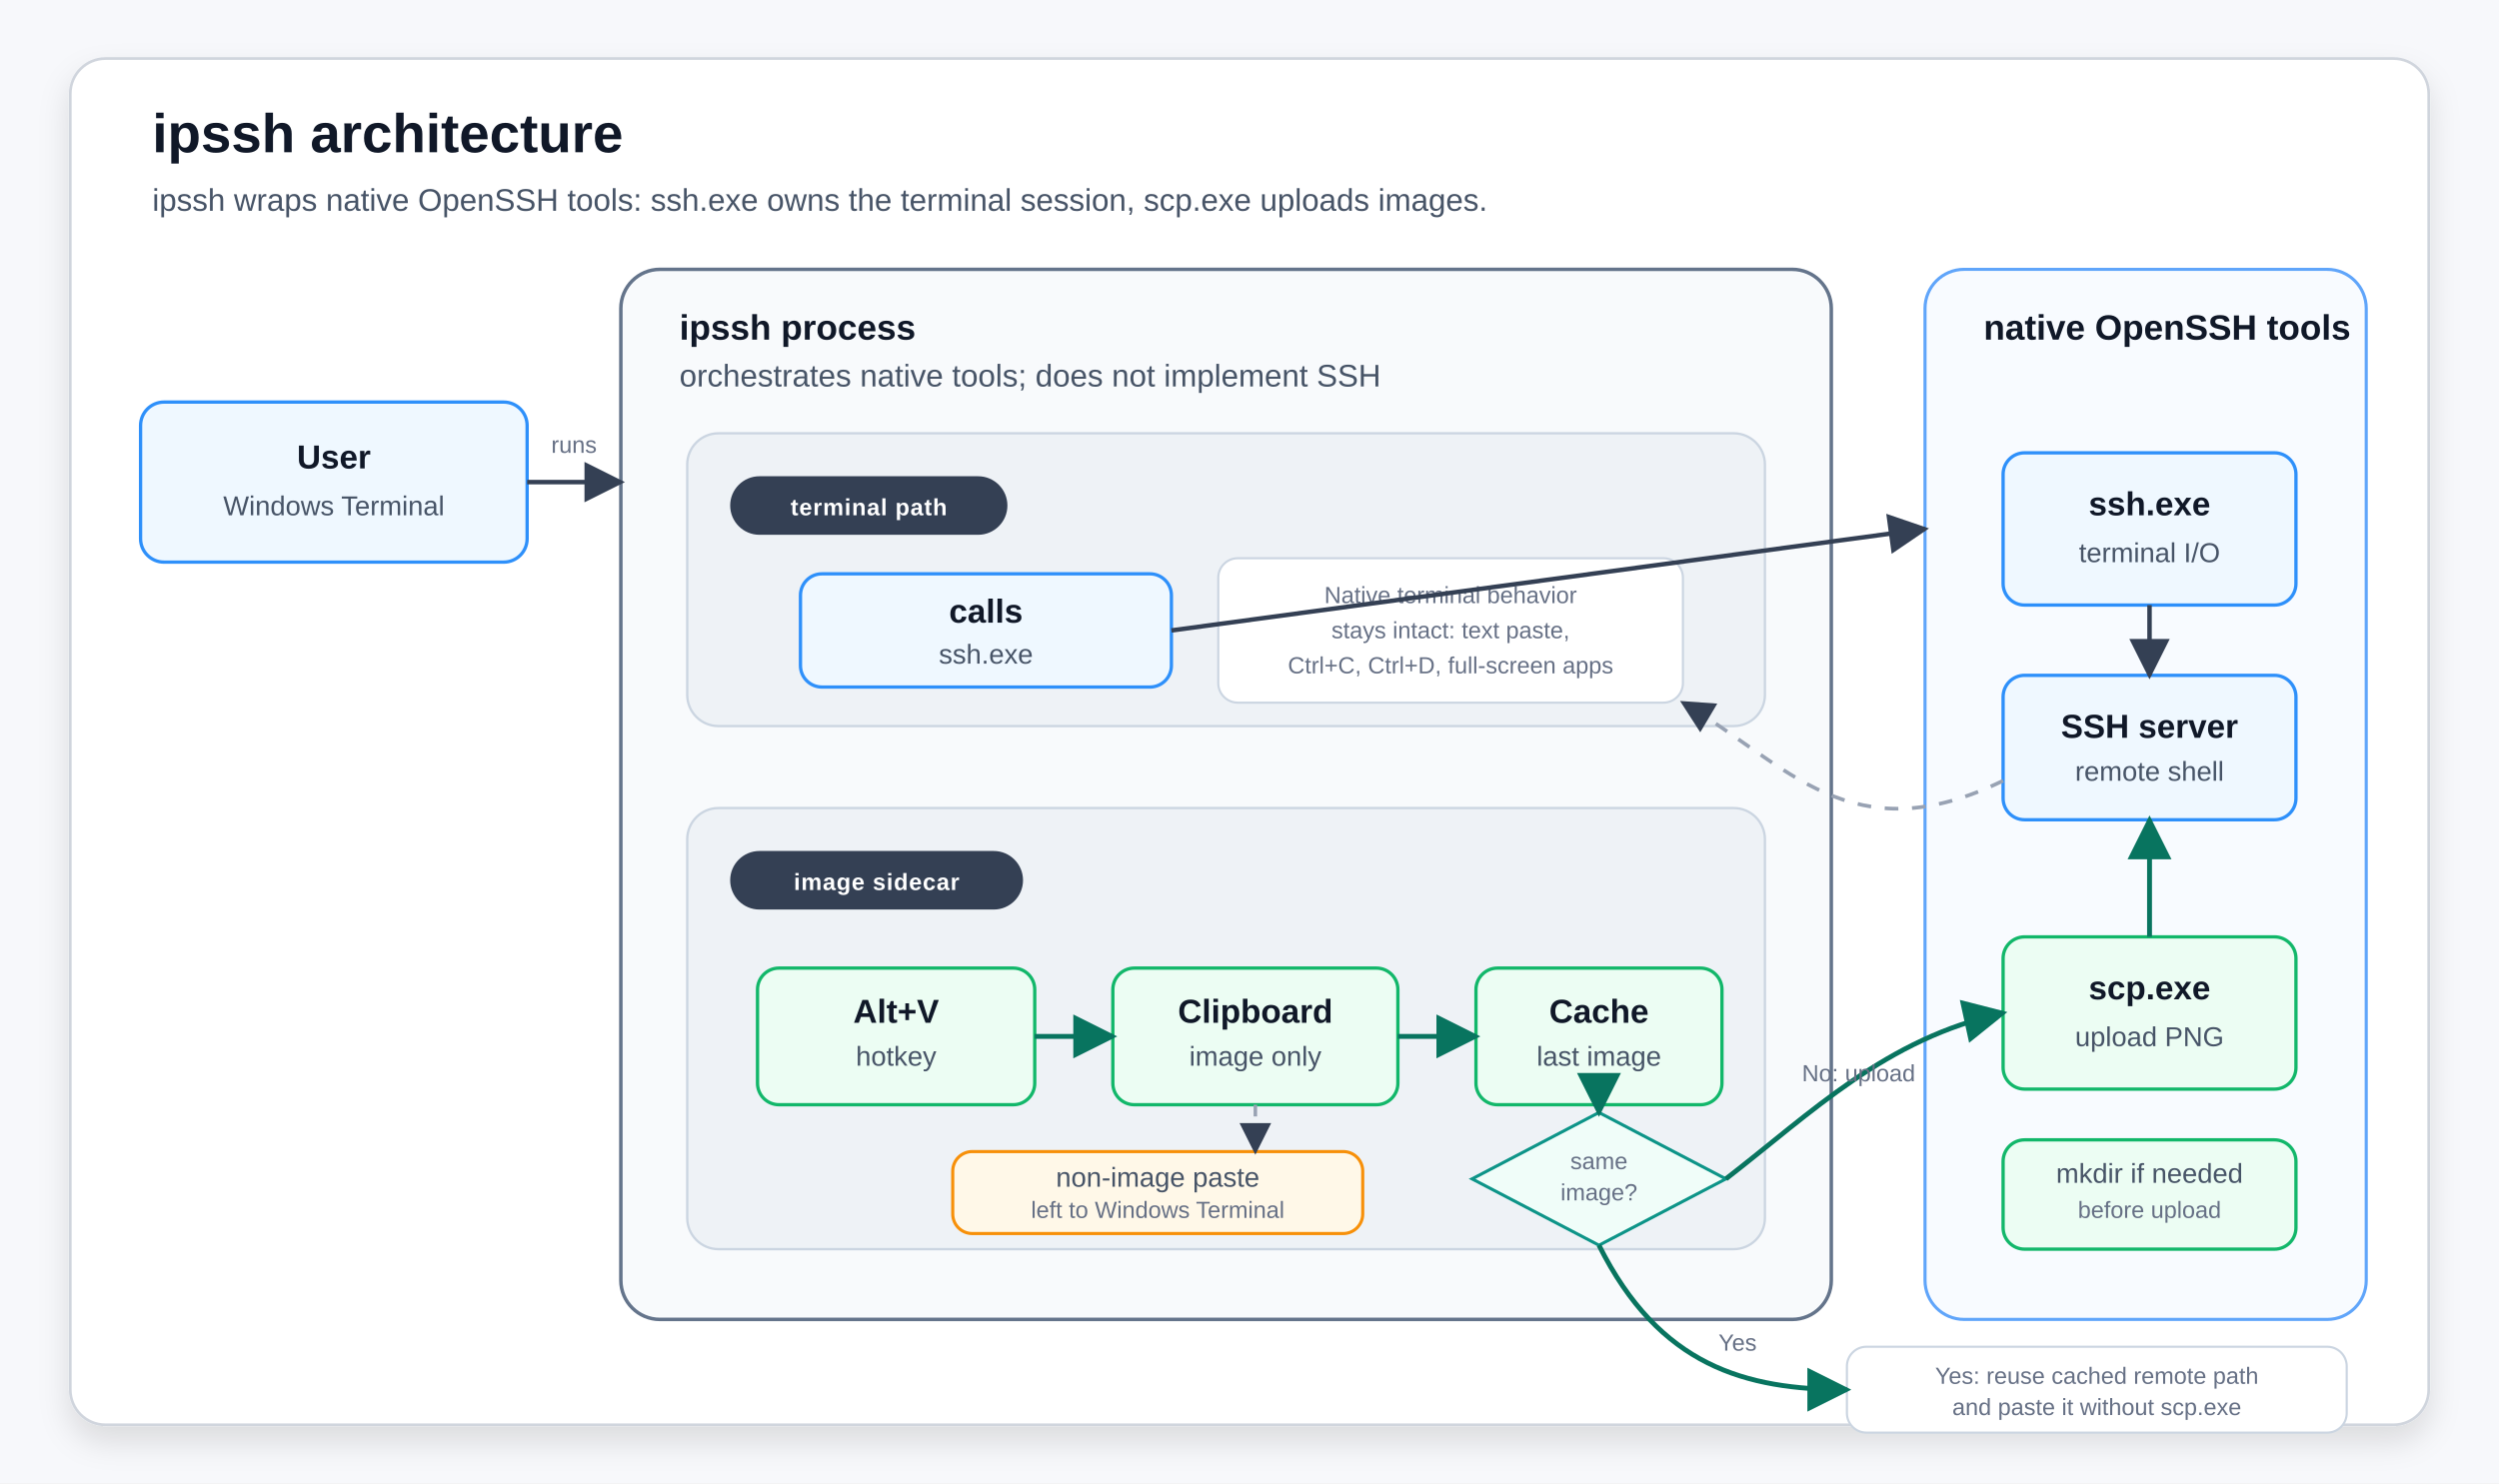
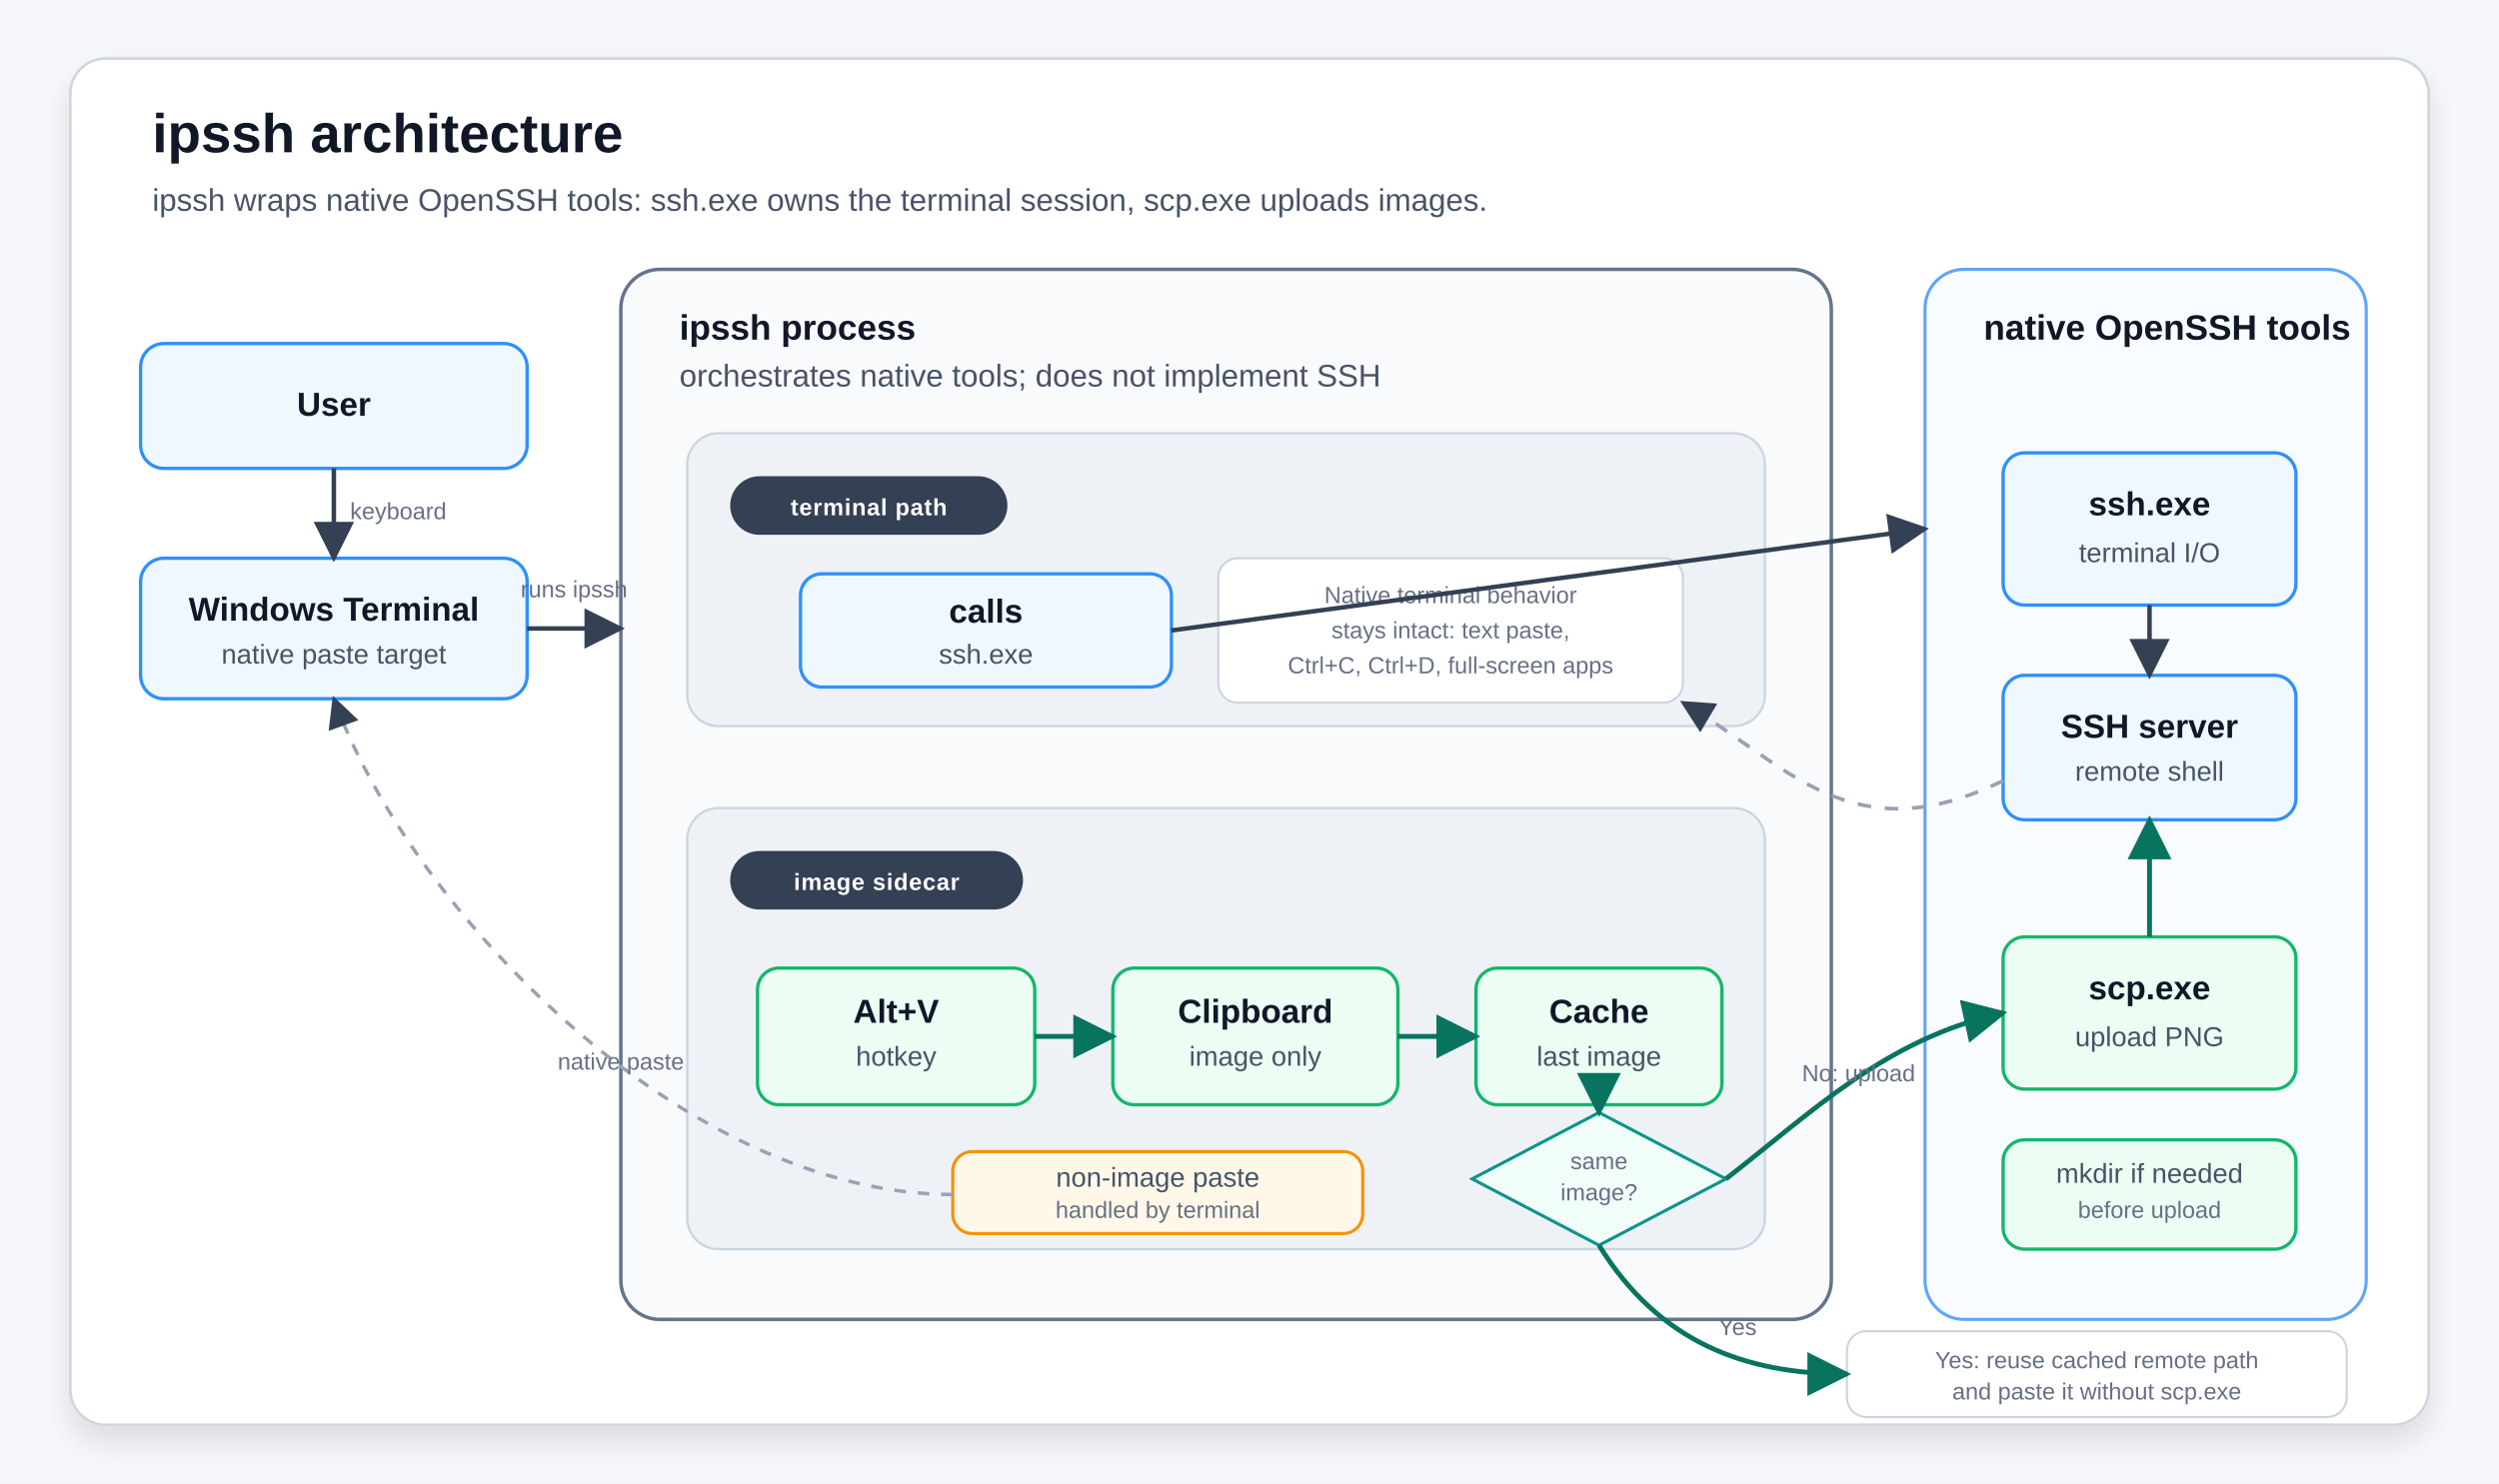
<svg xmlns="http://www.w3.org/2000/svg" width="1280" height="760" viewBox="0 0 1280 760" role="img" aria-labelledby="title desc">
  <defs>
    <marker id="arrowDark" viewBox="0 0 10 10" refX="9" refY="5" markerWidth="9" markerHeight="9" orient="auto-start-reverse">
      <path d="M 0 0 L 10 5 L 0 10 z" fill="#344054" />
    </marker>
    <marker id="arrowGreen" viewBox="0 0 10 10" refX="9" refY="5" markerWidth="9" markerHeight="9" orient="auto-start-reverse">
      <path d="M 0 0 L 10 5 L 0 10 z" fill="#08745F" />
    </marker>
    <filter id="shadow" x="-8%" y="-10%" width="116%" height="125%">
      <feDropShadow dx="0" dy="8" stdDeviation="8" flood-color="#101828" flood-opacity="0.12" />
    </filter>
    <style>
      .bg { fill: #f7f8fb; }
      .panel { fill: #ffffff; stroke: #d0d5dd; stroke-width: 1.4; filter: url(#shadow); }
      .container { fill: #f8fafc; stroke: #64748b; stroke-width: 1.8; }
      .tools { fill: #f8fbff; stroke: #60a5fa; stroke-width: 1.6; }
      .band { fill: #eef2f6; stroke: #cbd5e1; stroke-width: 1.2; }
      .blue { fill: #eff8ff; stroke: #2e90fa; stroke-width: 1.7; }
      .green { fill: #ecfdf3; stroke: #12b76a; stroke-width: 1.7; }
      .amber { fill: #fff8e8; stroke: #f79009; stroke-width: 1.6; }
      .note { fill: #ffffff; stroke: #cbd5e1; stroke-width: 1.1; }
      .decision { fill: #f0fdf9; stroke: #0d9488; stroke-width: 1.6; }
      .badge { fill: #344054; }
      .title { fill: #101828; font: 700 28px "Segoe UI", Arial, sans-serif; }
      .subtitle { fill: #475467; font: 400 16px "Segoe UI", Arial, sans-serif; }
      .sectionTitle { fill: #101828; font: 700 18px "Segoe UI", Arial, sans-serif; }
      .label { fill: #101828; font: 700 17px "Segoe UI", Arial, sans-serif; text-anchor: middle; }
      .small { fill: #475467; font: 400 14px "Segoe UI", Arial, sans-serif; text-anchor: middle; }
      .tiny { fill: #667085; font: 400 12px "Segoe UI", Arial, sans-serif; text-anchor: middle; }
      .badgeText { fill: #ffffff; font: 700 12px "Segoe UI", Arial, sans-serif; letter-spacing: .4px; text-anchor: middle; }
      .darkLine { fill: none; stroke: #344054; stroke-width: 2.3; marker-end: url(#arrowDark); }
      .darkReturn { fill: none; stroke: #98a2b3; stroke-width: 1.9; stroke-dasharray: 7 7; marker-end: url(#arrowDark); }
      .greenLine { fill: none; stroke: #08745F; stroke-width: 2.5; marker-end: url(#arrowGreen); }
      .mutedLine { fill: none; stroke: #98a2b3; stroke-width: 1.8; stroke-dasharray: 6 6; marker-end: url(#arrowDark); }
    </style>
  </defs>
  <rect class="bg" width="1280" height="760" />
  <rect class="panel" x="36" y="30" width="1208" height="700" rx="18" />
  <text class="title" x="78" y="78">ipssh architecture</text>
  <text class="subtitle" x="78" y="108">ipssh wraps native OpenSSH tools: ssh.exe owns the terminal session, scp.exe uploads images.</text>
-   <rect class="blue" x="72" y="206" width="198" height="82" rx="12" />
-   <text class="label" x="171" y="240">User</text>
-   <text class="small" x="171" y="264">Windows Terminal</text>
+   <rect class="blue" x="72" y="176" width="198" height="64" rx="12" />
+   <text class="label" x="171" y="213">User</text>
+   <rect class="blue" x="72" y="286" width="198" height="72" rx="12" />
+   <text class="label" x="171" y="318">Windows Terminal</text>
+   <text class="small" x="171" y="340">native paste target</text>
  <rect class="container" x="318" y="138" width="620" height="538" rx="20" />
  <text class="sectionTitle" x="348" y="174">ipssh process</text>
  <text class="subtitle" x="348" y="198">orchestrates native tools; does not implement SSH</text>
  <rect class="band" x="352" y="222" width="552" height="150" rx="16" />
  <rect class="badge" x="374" y="244" width="142" height="30" rx="15" />
  <text class="badgeText" x="445" y="264">terminal path</text>
  <rect class="blue" x="410" y="294" width="190" height="58" rx="11" />
  <text class="label" x="505" y="319">calls</text>
  <text class="small" x="505" y="340">ssh.exe</text>
  <rect class="note" x="624" y="286" width="238" height="74" rx="10" />
  <text class="tiny" x="743" y="309">Native terminal behavior</text>
  <text class="tiny" x="743" y="327">stays intact: text paste,</text>
  <text class="tiny" x="743" y="345">Ctrl+C, Ctrl+D, full-screen apps</text>
  <rect class="band" x="352" y="414" width="552" height="226" rx="16" />
  <rect class="badge" x="374" y="436" width="150" height="30" rx="15" />
  <text class="badgeText" x="449" y="456">image sidecar</text>
  <rect class="green" x="388" y="496" width="142" height="70" rx="11" />
  <text class="label" x="459" y="524">Alt+V</text>
  <text class="small" x="459" y="546">hotkey</text>
  <rect class="green" x="570" y="496" width="146" height="70" rx="11" />
  <text class="label" x="643" y="524">Clipboard</text>
  <text class="small" x="643" y="546">image only</text>
  <rect class="green" x="756" y="496" width="126" height="70" rx="11" />
  <text class="label" x="819" y="524">Cache</text>
  <text class="small" x="819" y="546">last image</text>
  <path class="decision" d="M 754 604 L 819 570 L 884 604 L 819 638 Z" />
  <text class="tiny" x="819" y="599">same</text>
  <text class="tiny" x="819" y="615">image?</text>
  <rect class="amber" x="488" y="590" width="210" height="42" rx="10" />
  <text class="small" x="593" y="608">non-image paste</text>
-   <text class="tiny" x="593" y="624">left to Windows Terminal</text>
+   <text class="tiny" x="593" y="624">handled by terminal</text>
  <rect class="tools" x="986" y="138" width="226" height="538" rx="20" />
  <text class="sectionTitle" x="1016" y="174">native OpenSSH tools</text>
  <rect class="blue" x="1026" y="232" width="150" height="78" rx="11" />
  <text class="label" x="1101" y="264">ssh.exe</text>
  <text class="small" x="1101" y="288">terminal I/O</text>
  <rect class="green" x="1026" y="480" width="150" height="78" rx="11" />
  <text class="label" x="1101" y="512">scp.exe</text>
  <text class="small" x="1101" y="536">upload PNG</text>
  <rect class="green" x="1026" y="584" width="150" height="56" rx="11" />
  <text class="small" x="1101" y="606">mkdir if needed</text>
  <text class="tiny" x="1101" y="624">before upload</text>
  <rect class="blue" x="1026" y="346" width="150" height="74" rx="11" />
  <text class="label" x="1101" y="378">SSH server</text>
  <text class="small" x="1101" y="400">remote shell</text>
-   <rect class="note" x="946" y="690" width="256" height="44" rx="10" />
-   <text class="tiny" x="1074" y="709">Yes: reuse cached remote path</text>
-   <text class="tiny" x="1074" y="725">and paste it without scp.exe</text>
-   <path class="darkLine" d="M 270 247 L 318 247" />
-   <text class="tiny" x="294" y="232">runs</text>
+   <rect class="note" x="946" y="682" width="256" height="44" rx="10" />
+   <text class="tiny" x="1074" y="701">Yes: reuse cached remote path</text>
+   <text class="tiny" x="1074" y="717">and paste it without scp.exe</text>
+   <path class="darkLine" d="M 171 240 L 171 286" />
+   <text class="tiny" x="204" y="266">keyboard</text>
+   <path class="darkLine" d="M 270 322 L 318 322" />
+   <text class="tiny" x="294" y="306">runs ipssh</text>
  <path class="darkLine" d="M 600 323 L 986 271" />
  <path class="darkLine" d="M 1101 310 L 1101 346" />
  <path class="darkReturn" d="M 1026 400 C 948 438, 916 392, 862 360" />
  <path class="greenLine" d="M 530 531 L 570 531" />
  <path class="greenLine" d="M 716 531 L 756 531" />
  <path class="greenLine" d="M 819 566 L 819 570" />
  <path class="greenLine" d="M 884 604 C 928 570, 966 532, 1026 519" />
  <text class="tiny" x="952" y="554">No: upload</text>
-   <path class="greenLine" d="M 819 638 C 850 700, 894 712, 946 712" />
-   <text class="tiny" x="890" y="692">Yes</text>
+   <path class="greenLine" d="M 819 638 C 850 688, 894 704, 946 704" />
+   <text class="tiny" x="890" y="684">Yes</text>
  <path class="greenLine" d="M 1101 480 L 1101 420" />
-   <path class="mutedLine" d="M 643 566 L 643 590" />
+   <path class="mutedLine" d="M 488 612 C 350 612, 210 466, 171 358" />
+   <text class="tiny" x="318" y="548">native paste</text>
</svg>
